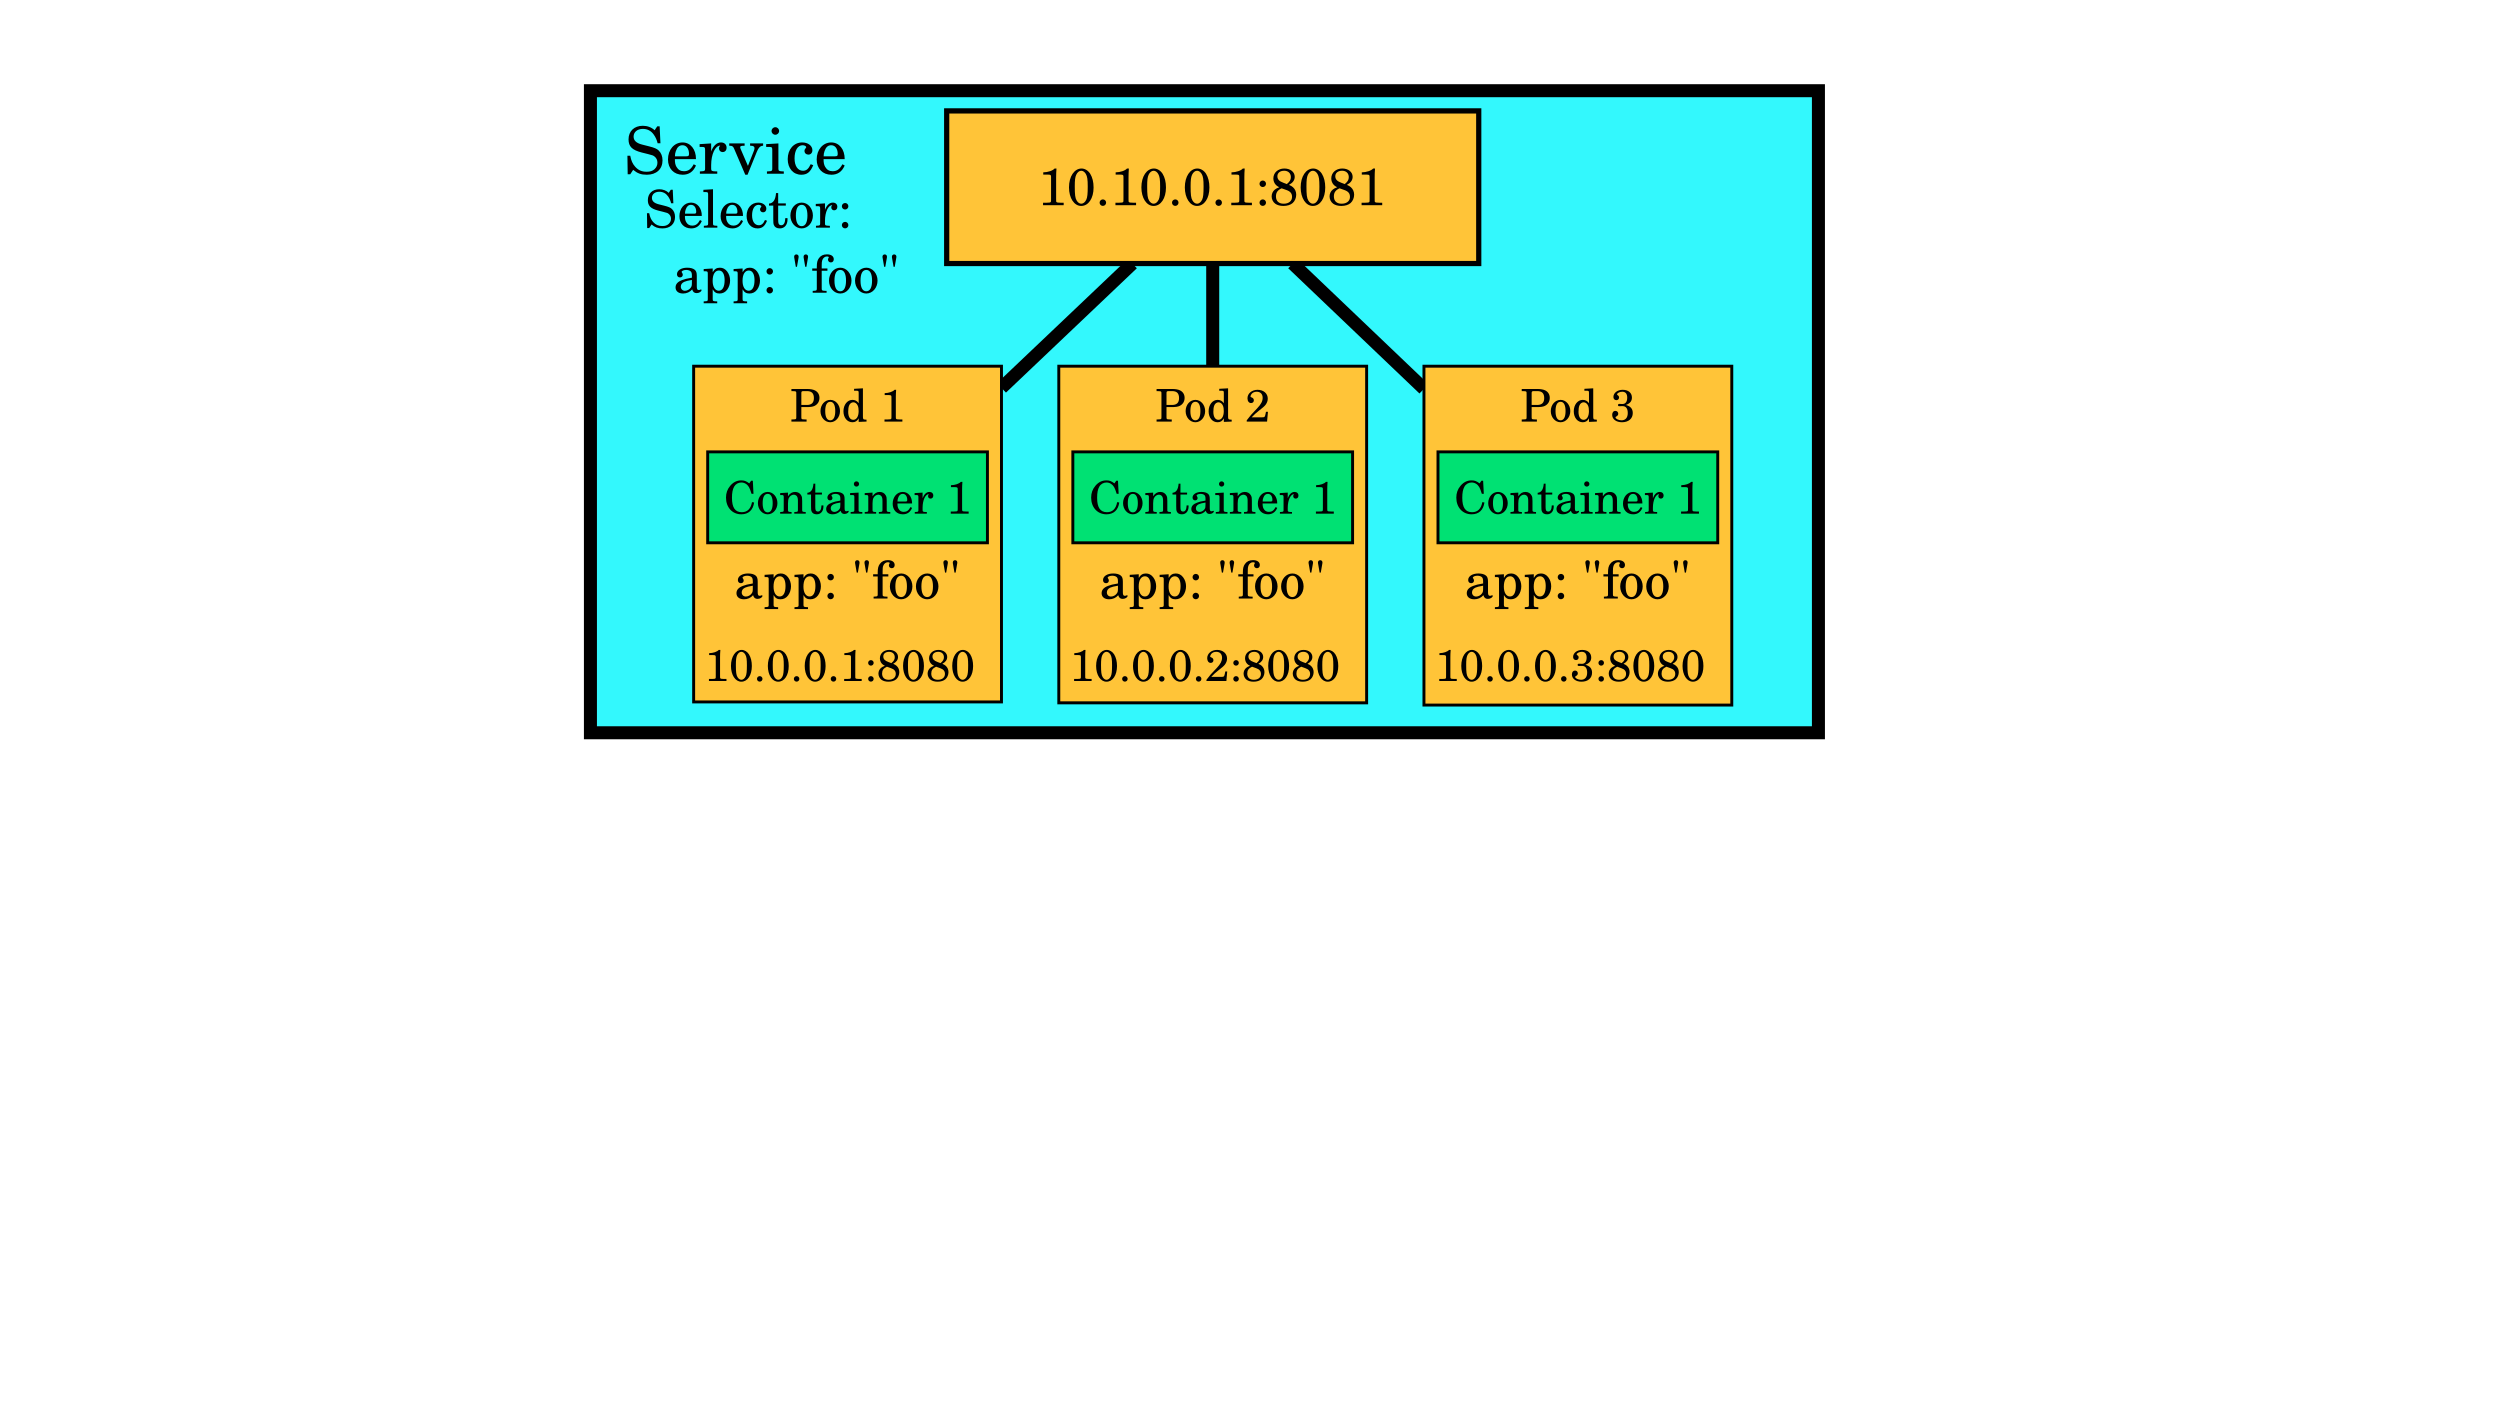
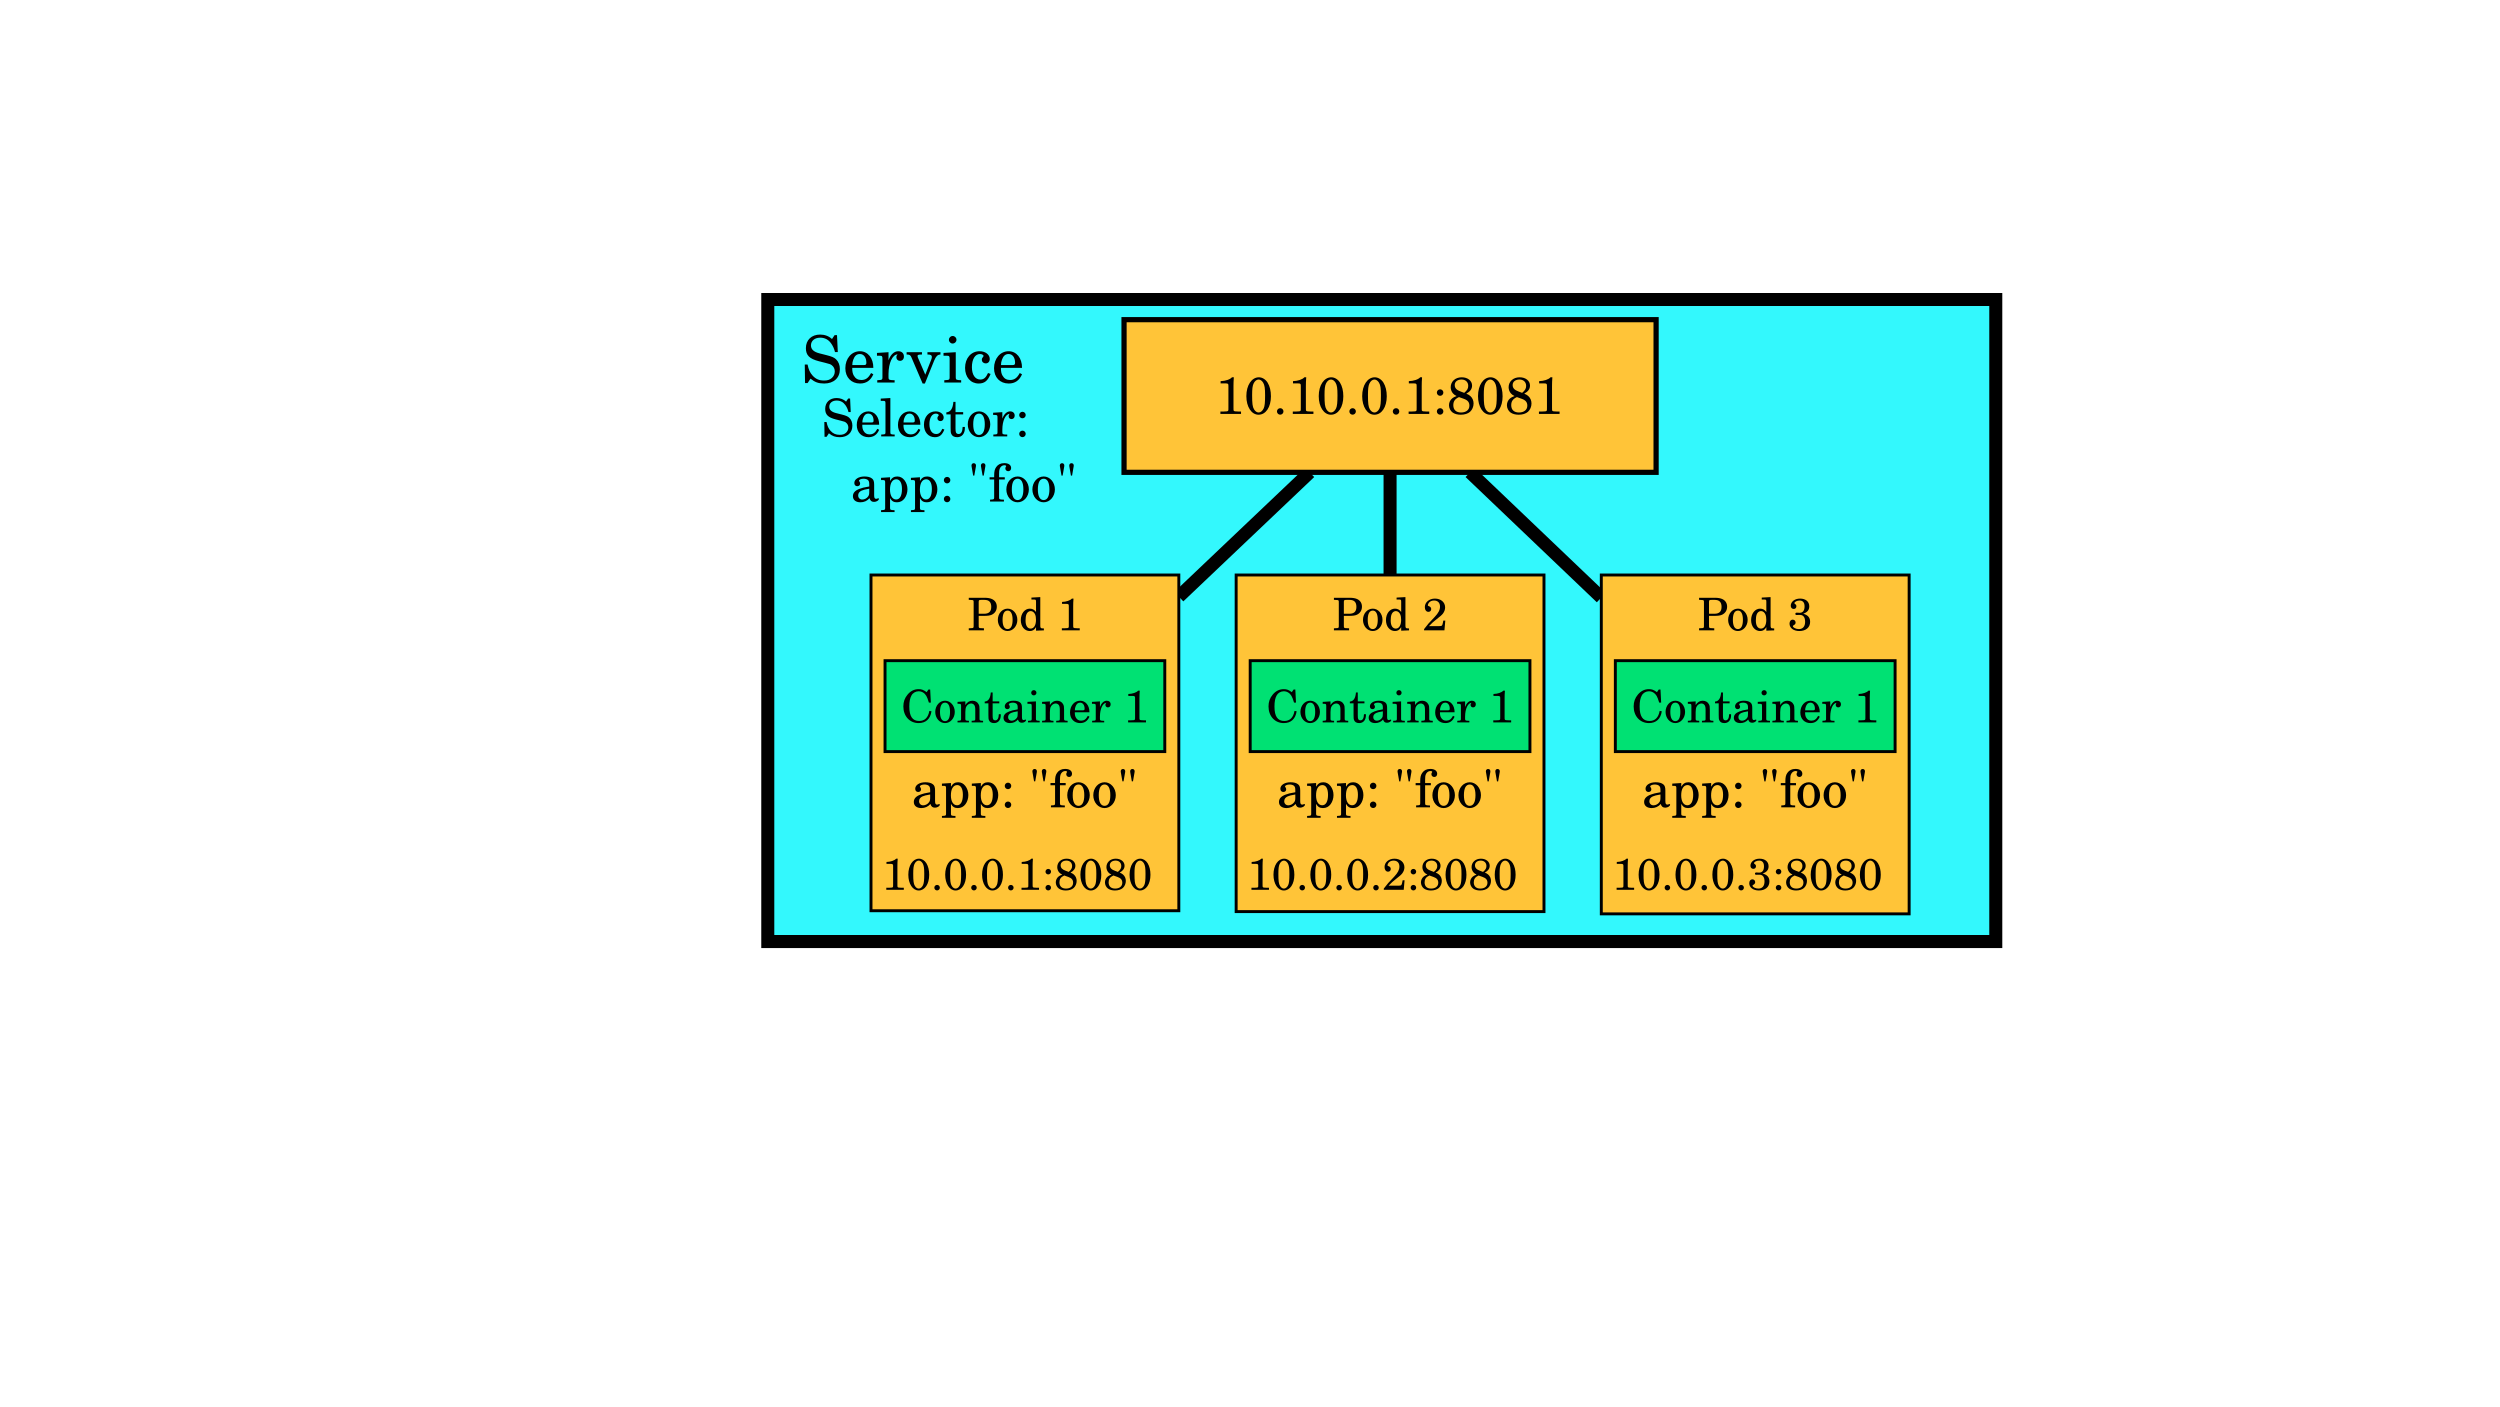
<svg xmlns="http://www.w3.org/2000/svg" width="1920" height="1080" viewBox="0 0 1920 1080" id="svg7386" version="1.1">
  <defs id="defs7388" />
  <g id="layer1" transform="translate(0,27.63741)">
-     <g id="g8445" transform="translate(-29.31034,-300)">
+     <g id="g8445" transform="translate(106.8966,-139.6552)">
      <rect y="342.018" x="482.759" height="493.103" width="943.103" id="rect8265" style="fill:#33f8fd;fill-opacity:1;stroke:#000000;stroke-width:10;stroke-linecap:round;stroke-linejoin:miter;stroke-miterlimit:4;stroke-dasharray:none;stroke-dashoffset:0;stroke-opacity:1" />
      <path id="path8263" d="m 1022.112,474.776 100.793,96.171" style="fill:none;fill-rule:evenodd;stroke:#000000;stroke-width:10;stroke-linecap:butt;stroke-linejoin:miter;stroke-miterlimit:4;stroke-dasharray:none;stroke-opacity:1" />
      <rect y="553.612" x="1122.906" height="260.247" width="236.416" id="rect4365-2-1" style="fill:#ffc438;fill-opacity:1;stroke:#000000;stroke-width:2.264;stroke-linecap:round;stroke-linejoin:miter;stroke-miterlimit:4;stroke-dasharray:none;stroke-dashoffset:0" />
      <text transform="scale(1.000089,0.9999111)" id="text4367-2-1" y="596.191" x="1196.916" style="font-style:normal;font-weight:normal;font-size:34.666px;line-height:125%;font-family:Sans;letter-spacing:0px;word-spacing:0px;fill:#000000;fill-opacity:1;stroke:none;stroke-width:1px;stroke-linecap:butt;stroke-linejoin:miter;stroke-opacity:1" xml:space="preserve">
        <tspan style="font-style:normal;font-variant:normal;font-weight:500;font-stretch:normal;font-size:34.666px;line-height:125%;font-family:'Century Schoolbook L';-inkscape-font-specification:'Century Schoolbook L, Medium';text-align:start;writing-mode:lr-tb;text-anchor:start" y="596.191" x="1196.916" id="tspan4369-8-1">Pod 3</tspan>
      </text>
      <rect y="619.413" x="1133.689" height="69.83" width="214.848" id="rect4153-2-2-9-2-6" style="fill:#00e173;fill-opacity:1;stroke:#000000;stroke-width:2.264;stroke-linecap:round;stroke-linejoin:miter;stroke-miterlimit:4;stroke-dasharray:none" />
      <text transform="scale(1.000089,0.9999111)" id="text4291-5-3-1" y="666.9" x="1146.092" style="font-style:normal;font-weight:normal;font-size:34.666px;line-height:125%;font-family:Sans;letter-spacing:0px;word-spacing:0px;fill:#000000;fill-opacity:1;stroke:none;stroke-width:1px;stroke-linecap:butt;stroke-linejoin:miter;stroke-opacity:1" xml:space="preserve">
        <tspan y="666.9" x="1146.092" id="tspan4293-6-5-2" style="font-style:normal;font-variant:normal;font-weight:500;font-stretch:normal;font-size:34.666px;line-height:125%;font-family:'Century Schoolbook L';-inkscape-font-specification:'Century Schoolbook L, Medium';text-align:start;writing-mode:lr-tb;text-anchor:start">Container 1</tspan>
      </text>
      <rect y="553.612" x="842.467" height="258.523" width="236.416" id="rect4365-2-4" style="fill:#ffc438;fill-opacity:1;stroke:#000000;stroke-width:2.264;stroke-linecap:round;stroke-linejoin:miter;stroke-miterlimit:4;stroke-dasharray:none;stroke-dashoffset:0" />
      <text transform="scale(1.000089,0.9999111)" id="text4367-2-6" y="596.191" x="916.502" style="font-style:normal;font-weight:normal;font-size:34.666px;line-height:125%;font-family:Sans;letter-spacing:0px;word-spacing:0px;fill:#000000;fill-opacity:1;stroke:none;stroke-width:1px;stroke-linecap:butt;stroke-linejoin:miter;stroke-opacity:1" xml:space="preserve">
        <tspan style="font-style:normal;font-variant:normal;font-weight:500;font-stretch:normal;font-size:34.666px;line-height:125%;font-family:'Century Schoolbook L';-inkscape-font-specification:'Century Schoolbook L, Medium';text-align:start;writing-mode:lr-tb;text-anchor:start" y="596.191" x="916.502" id="tspan4369-8-7">Pod 2</tspan>
      </text>
      <rect y="619.413" x="853.25" height="69.83" width="214.848" id="rect4153-2-2-9-2-1" style="fill:#00e173;fill-opacity:1;stroke:#000000;stroke-width:2.264;stroke-linecap:round;stroke-linejoin:miter;stroke-miterlimit:4;stroke-dasharray:none" />
      <text transform="scale(1.000089,0.9999111)" id="text4291-5-3-8" y="666.9" x="865.678" style="font-style:normal;font-weight:normal;font-size:34.666px;line-height:125%;font-family:Sans;letter-spacing:0px;word-spacing:0px;fill:#000000;fill-opacity:1;stroke:none;stroke-width:1px;stroke-linecap:butt;stroke-linejoin:miter;stroke-opacity:1" xml:space="preserve">
        <tspan y="666.9" x="865.678" id="tspan4293-6-5-8" style="font-style:normal;font-variant:normal;font-weight:500;font-stretch:normal;font-size:34.666px;line-height:125%;font-family:'Century Schoolbook L';-inkscape-font-specification:'Century Schoolbook L, Medium';text-align:start;writing-mode:lr-tb;text-anchor:start">Container 1</tspan>
      </text>
      <path id="path8259" d="M 898.96,474.776 798.443,570.253" style="fill:none;fill-rule:evenodd;stroke:#000000;stroke-width:10;stroke-linecap:butt;stroke-linejoin:miter;stroke-miterlimit:4;stroke-dasharray:none;stroke-opacity:1" />
      <rect y="553.612" x="562.028" height="257.847" width="236.416" id="rect4365-2" style="fill:#ffc438;fill-opacity:1;stroke:#000000;stroke-width:2.264;stroke-linecap:round;stroke-linejoin:miter;stroke-miterlimit:4;stroke-dasharray:none;stroke-dashoffset:0" />
      <text transform="scale(1.000089,0.9999111)" id="text4367-2" y="596.191" x="636.088" style="font-style:normal;font-weight:normal;font-size:34.666px;line-height:125%;font-family:Sans;letter-spacing:0px;word-spacing:0px;fill:#000000;fill-opacity:1;stroke:none;stroke-width:1px;stroke-linecap:butt;stroke-linejoin:miter;stroke-opacity:1" xml:space="preserve">
        <tspan style="font-style:normal;font-variant:normal;font-weight:500;font-stretch:normal;font-size:34.666px;line-height:125%;font-family:'Century Schoolbook L';-inkscape-font-specification:'Century Schoolbook L, Medium';text-align:start;writing-mode:lr-tb;text-anchor:start" y="596.191" x="636.088" id="tspan4369-8">Pod 1</tspan>
      </text>
      <rect y="619.413" x="572.811" height="69.83" width="214.848" id="rect4153-2-2-9-2-1-4" style="fill:#00e173;fill-opacity:1;stroke:#000000;stroke-width:2.264;stroke-linecap:round;stroke-linejoin:miter;stroke-miterlimit:4;stroke-dasharray:none" />
      <text transform="scale(1.000089,0.9999111)" id="text4291-5-3-8-1" y="666.9" x="585.264" style="font-style:normal;font-weight:normal;font-size:34.666px;line-height:125%;font-family:Sans;letter-spacing:0px;word-spacing:0px;fill:#000000;fill-opacity:1;stroke:none;stroke-width:1px;stroke-linecap:butt;stroke-linejoin:miter;stroke-opacity:1" xml:space="preserve">
        <tspan y="666.9" x="585.264" id="tspan4293-6-5-8-6" style="font-style:normal;font-variant:normal;font-weight:500;font-stretch:normal;font-size:34.666px;line-height:125%;font-family:'Century Schoolbook L';-inkscape-font-specification:'Century Schoolbook L, Medium';text-align:start;writing-mode:lr-tb;text-anchor:start">Container 1</tspan>
      </text>
      <g transform="translate(-9.153015,93.10346)" id="g8248">
        <rect style="fill:#ffc438;fill-opacity:1;stroke:#000000;stroke-width:4;stroke-linecap:round;stroke-linejoin:miter;stroke-miterlimit:4;stroke-dasharray:none;stroke-dashoffset:0;stroke-opacity:1" id="rect8242" width="408.621" height="117.241" x="765.517" y="264.431" />
        <text xml:space="preserve" style="font-style:normal;font-variant:normal;font-weight:500;font-stretch:normal;font-size:40px;line-height:125%;font-family:'Century Schoolbook L';-inkscape-font-specification:'Century Schoolbook L, Medium';text-align:start;letter-spacing:0px;word-spacing:0px;writing-mode:lr-tb;text-anchor:start;fill:#000000;fill-opacity:1;stroke:none;stroke-width:1px;stroke-linecap:butt;stroke-linejoin:miter;stroke-opacity:1" x="835.525" y="336.832" id="text8244">
          <tspan id="tspan8246" x="835.525" y="336.832">10.10.0.1:8081</tspan>
        </text>
      </g>
      <path id="path8261" d="m 960.675,474.776 0,78.835" style="fill:none;fill-rule:evenodd;stroke:#000000;stroke-width:10;stroke-linecap:butt;stroke-linejoin:miter;stroke-miterlimit:4;stroke-dasharray:none;stroke-opacity:1" />
      <g transform="translate(10.34483,158.6207)" id="g8366">
        <text xml:space="preserve" style="font-style:normal;font-weight:normal;font-size:40px;line-height:125%;font-family:Sans;letter-spacing:0px;word-spacing:0px;fill:#000000;fill-opacity:1;stroke:none;stroke-width:1px;stroke-linecap:butt;stroke-linejoin:miter;stroke-opacity:1" x="498.276" y="247.19" id="text8267">
          <tspan id="tspan8269" x="498.276" y="247.19" style="font-style:normal;font-variant:normal;font-weight:500;font-stretch:normal;font-size:50px;line-height:125%;font-family:'Century Schoolbook L';-inkscape-font-specification:'Century Schoolbook L, Medium';text-align:start;writing-mode:lr-tb;text-anchor:start">Service</tspan>
        </text>
        <text xml:space="preserve" style="font-style:normal;font-weight:normal;font-size:40px;line-height:125%;font-family:Sans;letter-spacing:0px;word-spacing:0px;fill:#000000;fill-opacity:1;stroke:none;stroke-width:1px;stroke-linecap:butt;stroke-linejoin:miter;stroke-opacity:1" x="513.793" y="288.569" id="text8330">
          <tspan id="tspan8332" x="513.793" y="288.569" style="font-style:normal;font-variant:normal;font-weight:500;font-stretch:normal;font-size:40px;line-height:125%;font-family:'Century Schoolbook L';-inkscape-font-specification:'Century Schoolbook L, Medium';text-align:start;writing-mode:lr-tb;text-anchor:start">Selector:</tspan>
          <tspan x="513.793" y="338.569" id="tspan8334" style="font-style:normal;font-variant:normal;font-weight:500;font-stretch:normal;font-size:40px;line-height:125%;font-family:'Century Schoolbook L';-inkscape-font-specification:'Century Schoolbook L, Medium';text-align:start;writing-mode:lr-tb;text-anchor:start">  app: "foo"</tspan>
        </text>
      </g>
      <g id="g8427">
        <text xml:space="preserve" style="font-style:normal;font-weight:normal;font-size:22.639px;line-height:125%;font-family:Sans;letter-spacing:0px;word-spacing:0px;fill:#000000;fill-opacity:1;stroke:none;stroke-width:1px;stroke-linecap:butt;stroke-linejoin:miter;stroke-opacity:1" x="570.389" y="795.394" id="text5184-3">
          <tspan id="tspan5186-0" x="570.389" y="795.394" style="font-style:normal;font-variant:normal;font-weight:500;font-stretch:normal;font-size:33.959px;line-height:125%;font-family:'Century Schoolbook L';-inkscape-font-specification:'Century Schoolbook L, Medium';text-align:start;writing-mode:lr-tb;text-anchor:start">10.0.0.1:8080</tspan>
        </text>
        <text xml:space="preserve" style="font-style:normal;font-weight:normal;font-size:40px;line-height:125%;font-family:Sans;letter-spacing:0px;word-spacing:0px;fill:#000000;fill-opacity:1;stroke:none;stroke-width:1px;stroke-linecap:butt;stroke-linejoin:miter;stroke-opacity:1" x="593.147" y="732.028" id="text8336">
          <tspan id="tspan8338" x="593.147" y="732.028" style="font-style:normal;font-variant:normal;font-weight:500;font-stretch:normal;font-size:40px;line-height:125%;font-family:'Century Schoolbook L';-inkscape-font-specification:'Century Schoolbook L, Medium';text-align:start;writing-mode:lr-tb;text-anchor:start">app: "foo"</tspan>
        </text>
      </g>
      <g transform="translate(0,1.724091)" id="g8433">
        <text xml:space="preserve" style="font-style:normal;font-weight:normal;font-size:22.639px;line-height:125%;font-family:Sans;letter-spacing:0px;word-spacing:0px;fill:#000000;fill-opacity:1;stroke:none;stroke-width:1px;stroke-linecap:butt;stroke-linejoin:miter;stroke-opacity:1" x="850.828" y="793.67" id="text5184-9">
          <tspan id="tspan5186-4" x="850.828" y="793.67" style="font-style:normal;font-variant:normal;font-weight:500;font-stretch:normal;font-size:33.959px;line-height:125%;font-family:'Century Schoolbook L';-inkscape-font-specification:'Century Schoolbook L, Medium';text-align:start;writing-mode:lr-tb;text-anchor:start">10.0.0.2:8080</tspan>
        </text>
        <text xml:space="preserve" style="font-style:normal;font-weight:normal;font-size:40px;line-height:125%;font-family:Sans;letter-spacing:0px;word-spacing:0px;fill:#000000;fill-opacity:1;stroke:none;stroke-width:1px;stroke-linecap:butt;stroke-linejoin:miter;stroke-opacity:1" x="873.586" y="730.304" id="text8336-9">
          <tspan id="tspan8338-5" x="873.586" y="730.304" style="font-style:normal;font-variant:normal;font-weight:500;font-stretch:normal;font-size:40px;line-height:125%;font-family:'Century Schoolbook L';-inkscape-font-specification:'Century Schoolbook L, Medium';text-align:start;writing-mode:lr-tb;text-anchor:start">app: "foo"</tspan>
        </text>
      </g>
      <g transform="translate(0,-3.448273)" id="g8439">
        <text xml:space="preserve" style="font-style:normal;font-weight:normal;font-size:22.639px;line-height:125%;font-family:Sans;letter-spacing:0px;word-spacing:0px;fill:#000000;fill-opacity:1;stroke:none;stroke-width:1px;stroke-linecap:butt;stroke-linejoin:miter;stroke-opacity:1" x="1131.267" y="798.842" id="text5184">
          <tspan id="tspan5186" x="1131.267" y="798.842" style="font-style:normal;font-variant:normal;font-weight:500;font-stretch:normal;font-size:33.959px;line-height:125%;font-family:'Century Schoolbook L';-inkscape-font-specification:'Century Schoolbook L, Medium';text-align:start;writing-mode:lr-tb;text-anchor:start">10.0.0.3:8080</tspan>
        </text>
        <text xml:space="preserve" style="font-style:normal;font-weight:normal;font-size:40px;line-height:125%;font-family:Sans;letter-spacing:0px;word-spacing:0px;fill:#000000;fill-opacity:1;stroke:none;stroke-width:1px;stroke-linecap:butt;stroke-linejoin:miter;stroke-opacity:1" x="1154.025" y="735.476" id="text8336-0">
          <tspan id="tspan8338-1" x="1154.025" y="735.476" style="font-style:normal;font-variant:normal;font-weight:500;font-stretch:normal;font-size:40px;line-height:125%;font-family:'Century Schoolbook L';-inkscape-font-specification:'Century Schoolbook L, Medium';text-align:start;writing-mode:lr-tb;text-anchor:start">app: "foo"</tspan>
        </text>
      </g>
    </g>
  </g>
</svg>
